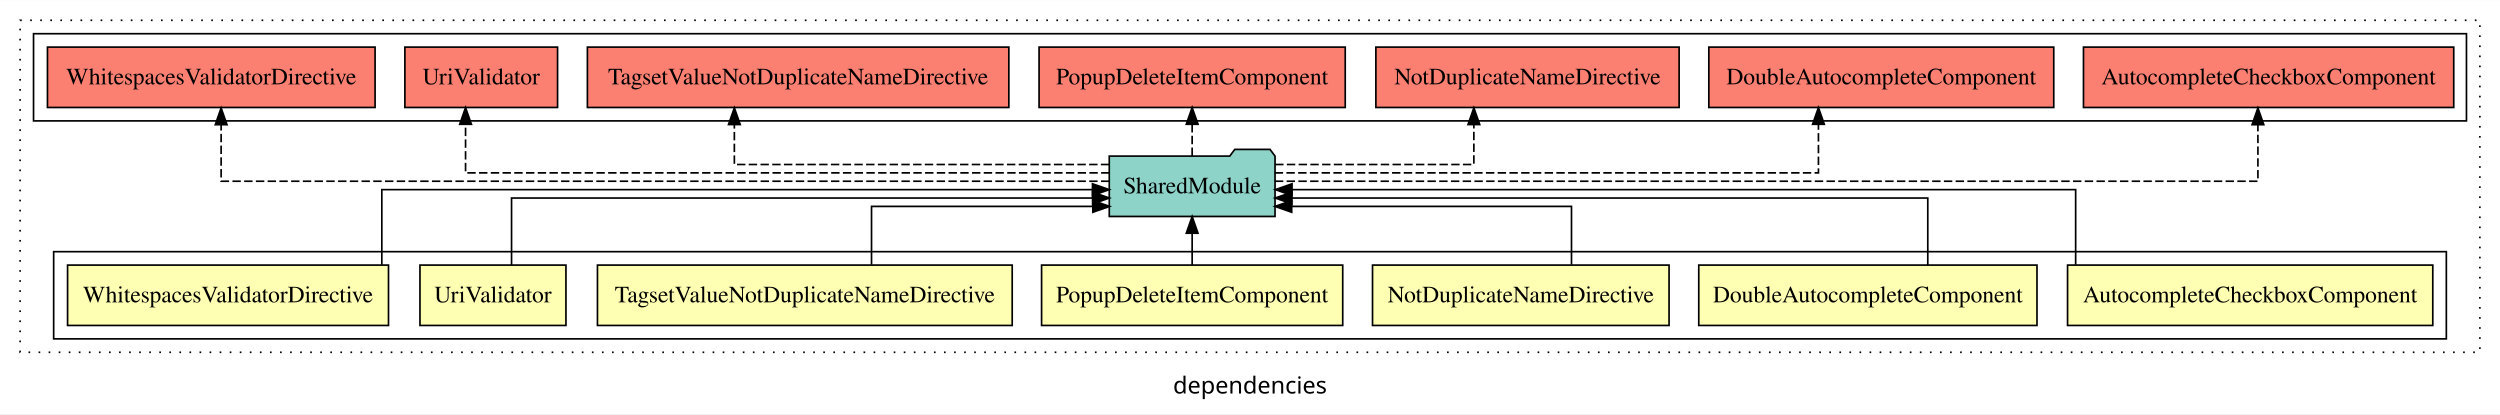
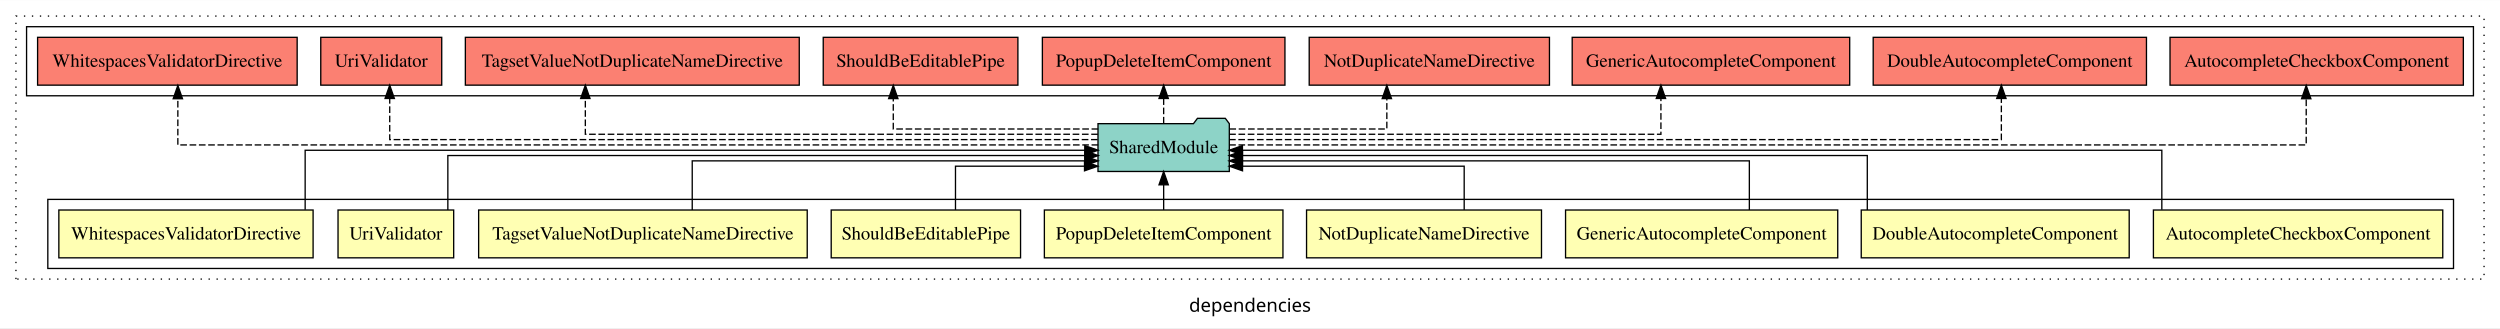
- <svg xmlns="http://www.w3.org/2000/svg" width="1491pt" height="247pt" viewBox="0.00 0.00 1491.00 246.80">
+ <svg xmlns="http://www.w3.org/2000/svg" width="1882pt" height="247pt" viewBox="0.00 0.00 1882.00 246.80">
  <g id="graph0" class="graph" transform="scale(1 1) rotate(0) translate(4 242.8)">
-     <polygon fill="white" stroke="transparent" points="-4,4 -4,-242.8 1487,-242.8 1487,4 -4,4" />
-     <text text-anchor="middle" x="741.5" y="-8.2" font-family="sans-serif" font-size="14.00">dependencies</text>
+     <polygon fill="white" stroke="transparent" points="-4,4 -4,-242.8 1878,-242.8 1878,4 -4,4" />
+     <text text-anchor="middle" x="937" y="-8.2" font-family="sans-serif" font-size="14.00">dependencies</text>
    <g id="clust1" class="cluster">
-       <polygon fill="none" stroke="black" stroke-dasharray="1,5" points="8,-32.8 8,-230.8 1475,-230.8 1475,-32.8 8,-32.8" />
+       <polygon fill="none" stroke="black" stroke-dasharray="1,5" points="8,-32.8 8,-230.8 1866,-230.8 1866,-32.8 8,-32.8" />
    </g>
-     <g id="clust11" class="cluster">
-       <polygon fill="none" stroke="black" points="16,-170.8 16,-222.8 1467,-222.8 1467,-170.8 16,-170.8" />
+     <g id="clust13" class="cluster">
+       <polygon fill="none" stroke="black" points="16,-170.8 16,-222.8 1858,-222.8 1858,-170.8 16,-170.8" />
    </g>
    <g id="clust2" class="cluster">
-       <polygon fill="none" stroke="black" points="28,-40.8 28,-92.8 1455,-92.8 1455,-40.8 28,-40.8" />
+       <polygon fill="none" stroke="black" points="32,-40.8 32,-92.8 1843,-92.8 1843,-40.8 32,-40.8" />
    </g>
    <g id="node1" class="node">
-       <polygon fill="#ffffb3" stroke="black" points="1446.91,-84.8 1229.09,-84.8 1229.09,-48.8 1446.91,-48.8 1446.91,-84.8" />
-       <text text-anchor="middle" x="1338" y="-62.6" font-family="Times,serif" font-size="14.00">AutocompleteCheckboxComponent</text>
+       <polygon fill="#ffffb3" stroke="black" points="1834.91,-84.8 1617.09,-84.8 1617.09,-48.8 1834.91,-48.8 1834.91,-84.8" />
+       <text text-anchor="middle" x="1726" y="-62.6" font-family="Times,serif" font-size="14.00">AutocompleteCheckboxComponent</text>
+     </g>
+     <g id="node10" class="node">
+       <polygon fill="#8dd3c7" stroke="black" points="921.43,-149.8 918.43,-153.8 897.43,-153.8 894.43,-149.8 822.57,-149.8 822.57,-113.8 921.43,-113.8 921.43,-149.8" />
+       <text text-anchor="middle" x="872" y="-127.6" font-family="Times,serif" font-size="14.00">SharedModule</text>
+     </g>
+     <g id="edge1" class="edge">
+       <path fill="none" stroke="black" d="M1623.42,-85.02C1623.42,-103.63 1623.42,-129.8 1623.42,-129.8 1623.42,-129.8 931.3,-129.8 931.3,-129.8" />
+       <polygon fill="black" stroke="black" points="931.3,-126.3 921.3,-129.8 931.3,-133.3 931.3,-126.3" />
+     </g>
+     <g id="node2" class="node">
+       <polygon fill="#ffffb3" stroke="black" points="1598.86,-84.8 1397.14,-84.8 1397.14,-48.8 1598.86,-48.8 1598.86,-84.8" />
+       <text text-anchor="middle" x="1498" y="-62.6" font-family="Times,serif" font-size="14.00">DoubleAutocompleteComponent</text>
+     </g>
+     <g id="edge2" class="edge">
+       <path fill="none" stroke="black" d="M1401.7,-84.82C1401.7,-102.17 1401.7,-125.8 1401.7,-125.8 1401.7,-125.8 931.36,-125.8 931.36,-125.8" />
+       <polygon fill="black" stroke="black" points="931.36,-122.3 921.36,-125.8 931.36,-129.3 931.36,-122.3" />
+     </g>
+     <g id="node3" class="node">
+       <polygon fill="#ffffb3" stroke="black" points="1379.45,-84.8 1174.55,-84.8 1174.55,-48.8 1379.45,-48.8 1379.45,-84.8" />
+       <text text-anchor="middle" x="1277" y="-62.6" font-family="Times,serif" font-size="14.00">GenericAutocompleteComponent</text>
+     </g>
+     <g id="edge3" class="edge">
+       <path fill="none" stroke="black" d="M1312.91,-84.81C1312.91,-100.85 1312.91,-121.8 1312.91,-121.8 1312.91,-121.8 931.29,-121.8 931.29,-121.8" />
+       <polygon fill="black" stroke="black" points="931.29,-118.3 921.29,-121.8 931.29,-125.3 931.29,-118.3" />
+     </g>
+     <g id="node4" class="node">
+       <polygon fill="#ffffb3" stroke="black" points="1156.43,-84.8 979.57,-84.8 979.57,-48.8 1156.43,-48.8 1156.43,-84.8" />
+       <text text-anchor="middle" x="1068" y="-62.6" font-family="Times,serif" font-size="14.00">NotDuplicateNameDirective</text>
+     </g>
+     <g id="edge4" class="edge">
+       <path fill="none" stroke="black" d="M1098.24,-84.92C1098.24,-99.58 1098.24,-117.8 1098.24,-117.8 1098.24,-117.8 931.37,-117.8 931.37,-117.8" />
+       <polygon fill="black" stroke="black" points="931.37,-114.3 921.37,-117.8 931.37,-121.3 931.37,-114.3" />
+     </g>
+     <g id="node5" class="node">
+       <polygon fill="#ffffb3" stroke="black" points="961.8,-84.8 782.2,-84.8 782.2,-48.8 961.8,-48.8 961.8,-84.8" />
+       <text text-anchor="middle" x="872" y="-62.6" font-family="Times,serif" font-size="14.00">PopupDeleteItemComponent</text>
+     </g>
+     <g id="edge5" class="edge">
+       <path fill="none" stroke="black" d="M872,-84.91C872,-84.91 872,-103.79 872,-103.79" />
+       <polygon fill="black" stroke="black" points="868.5,-103.79 872,-113.79 875.5,-103.79 868.5,-103.79" />
+     </g>
+     <g id="node6" class="node">
+       <polygon fill="#ffffb3" stroke="black" points="764.27,-84.8 621.73,-84.8 621.73,-48.8 764.27,-48.8 764.27,-84.8" />
+       <text text-anchor="middle" x="693" y="-62.6" font-family="Times,serif" font-size="14.00">ShouldBeEditablePipe</text>
+     </g>
+     <g id="edge6" class="edge">
+       <path fill="none" stroke="black" d="M715.29,-84.92C715.29,-99.58 715.29,-117.8 715.29,-117.8 715.29,-117.8 812.42,-117.8 812.42,-117.8" />
+       <polygon fill="black" stroke="black" points="812.42,-121.3 822.42,-117.8 812.42,-114.3 812.42,-121.3" />
+     </g>
+     <g id="node7" class="node">
+       <polygon fill="#ffffb3" stroke="black" points="603.68,-84.8 356.32,-84.8 356.32,-48.8 603.68,-48.8 603.68,-84.8" />
+       <text text-anchor="middle" x="480" y="-62.6" font-family="Times,serif" font-size="14.00">TagsetValueNotDuplicateNameDirective</text>
+     </g>
+     <g id="edge7" class="edge">
+       <path fill="none" stroke="black" d="M517.11,-84.81C517.11,-100.85 517.11,-121.8 517.11,-121.8 517.11,-121.8 812.65,-121.8 812.65,-121.8" />
+       <polygon fill="black" stroke="black" points="812.65,-125.3 822.65,-121.8 812.65,-118.3 812.65,-125.3" />
    </g>
    <g id="node8" class="node">
-       <polygon fill="#8dd3c7" stroke="black" points="756.43,-149.8 753.43,-153.8 732.43,-153.8 729.43,-149.8 657.57,-149.8 657.57,-113.8 756.43,-113.8 756.43,-149.8" />
-       <text text-anchor="middle" x="707" y="-127.6" font-family="Times,serif" font-size="14.00">SharedModule</text>
+       <polygon fill="#ffffb3" stroke="black" points="337.53,-84.8 250.47,-84.8 250.47,-48.8 337.53,-48.8 337.53,-84.8" />
+       <text text-anchor="middle" x="294" y="-62.6" font-family="Times,serif" font-size="14.00">UriValidator</text>
    </g>
-     <g id="edge1" class="edge">
-       <path fill="none" stroke="black" d="M1233.92,-85.02C1233.92,-103.63 1233.92,-129.8 1233.92,-129.8 1233.92,-129.8 766.57,-129.8 766.57,-129.8" />
-       <polygon fill="black" stroke="black" points="766.57,-126.3 756.57,-129.8 766.57,-133.3 766.57,-126.3" />
-     </g>
-     <g id="node2" class="node">
-       <polygon fill="#ffffb3" stroke="black" points="1210.86,-84.8 1009.14,-84.8 1009.14,-48.8 1210.86,-48.8 1210.86,-84.8" />
-       <text text-anchor="middle" x="1110" y="-62.6" font-family="Times,serif" font-size="14.00">DoubleAutocompleteComponent</text>
-     </g>
-     <g id="edge2" class="edge">
-       <path fill="none" stroke="black" d="M1145.73,-84.83C1145.73,-101.86 1145.73,-124.8 1145.73,-124.8 1145.73,-124.8 766.47,-124.8 766.47,-124.8" />
-       <polygon fill="black" stroke="black" points="766.47,-121.3 756.47,-124.8 766.47,-128.3 766.47,-121.3" />
-     </g>
-     <g id="node3" class="node">
-       <polygon fill="#ffffb3" stroke="black" points="991.43,-84.8 814.57,-84.8 814.57,-48.8 991.43,-48.8 991.43,-84.8" />
-       <text text-anchor="middle" x="903" y="-62.6" font-family="Times,serif" font-size="14.00">NotDuplicateNameDirective</text>
-     </g>
-     <g id="edge3" class="edge">
-       <path fill="none" stroke="black" d="M933.24,-85.04C933.24,-100.37 933.24,-119.8 933.24,-119.8 933.24,-119.8 766.37,-119.8 766.37,-119.8" />
-       <polygon fill="black" stroke="black" points="766.37,-116.3 756.37,-119.8 766.37,-123.3 766.37,-116.3" />
-     </g>
-     <g id="node4" class="node">
-       <polygon fill="#ffffb3" stroke="black" points="796.8,-84.8 617.2,-84.8 617.2,-48.8 796.8,-48.8 796.8,-84.8" />
-       <text text-anchor="middle" x="707" y="-62.6" font-family="Times,serif" font-size="14.00">PopupDeleteItemComponent</text>
-     </g>
-     <g id="edge4" class="edge">
-       <path fill="none" stroke="black" d="M707,-84.91C707,-84.91 707,-103.79 707,-103.79" />
-       <polygon fill="black" stroke="black" points="703.5,-103.79 707,-113.79 710.5,-103.79 703.5,-103.79" />
-     </g>
-     <g id="node5" class="node">
-       <polygon fill="#ffffb3" stroke="black" points="599.68,-84.8 352.32,-84.8 352.32,-48.8 599.68,-48.8 599.68,-84.8" />
-       <text text-anchor="middle" x="476" y="-62.6" font-family="Times,serif" font-size="14.00">TagsetValueNotDuplicateNameDirective</text>
-     </g>
-     <g id="edge5" class="edge">
-       <path fill="none" stroke="black" d="M515.78,-85.04C515.78,-100.37 515.78,-119.8 515.78,-119.8 515.78,-119.8 647.76,-119.8 647.76,-119.8" />
-       <polygon fill="black" stroke="black" points="647.76,-123.3 657.76,-119.8 647.76,-116.3 647.76,-123.3" />
-     </g>
-     <g id="node6" class="node">
-       <polygon fill="#ffffb3" stroke="black" points="333.53,-84.8 246.47,-84.8 246.47,-48.8 333.53,-48.8 333.53,-84.8" />
-       <text text-anchor="middle" x="290" y="-62.6" font-family="Times,serif" font-size="14.00">UriValidator</text>
-     </g>
-     <g id="edge6" class="edge">
-       <path fill="none" stroke="black" d="M301.09,-84.83C301.09,-101.86 301.09,-124.8 301.09,-124.8 301.09,-124.8 647.63,-124.8 647.63,-124.8" />
-       <polygon fill="black" stroke="black" points="647.63,-128.3 657.63,-124.8 647.63,-121.3 647.63,-128.3" />
-     </g>
-     <g id="node7" class="node">
-       <polygon fill="#ffffb3" stroke="black" points="227.7,-84.8 36.3,-84.8 36.3,-48.8 227.7,-48.8 227.7,-84.8" />
-       <text text-anchor="middle" x="132" y="-62.6" font-family="Times,serif" font-size="14.00">WhitespacesValidatorDirective</text>
-     </g>
-     <g id="edge7" class="edge">
-       <path fill="none" stroke="black" d="M223.72,-85.02C223.72,-103.63 223.72,-129.8 223.72,-129.8 223.72,-129.8 647.55,-129.8 647.55,-129.8" />
-       <polygon fill="black" stroke="black" points="647.55,-133.3 657.55,-129.8 647.55,-126.3 647.55,-133.3" />
+     <g id="edge8" class="edge">
+       <path fill="none" stroke="black" d="M333.14,-84.82C333.14,-102.17 333.14,-125.8 333.14,-125.8 333.14,-125.8 812.75,-125.8 812.75,-125.8" />
+       <polygon fill="black" stroke="black" points="812.75,-129.3 822.75,-125.8 812.75,-122.3 812.75,-129.3" />
    </g>
    <g id="node9" class="node">
-       <polygon fill="#fb8072" stroke="black" points="1459.41,-214.8 1238.59,-214.8 1238.59,-178.8 1459.41,-178.8 1459.41,-214.8" />
-       <text text-anchor="middle" x="1349" y="-192.6" font-family="Times,serif" font-size="14.00">AutocompleteCheckboxComponent </text>
-     </g>
-     <g id="edge8" class="edge">
-       <path fill="none" stroke="black" stroke-dasharray="5,2" d="M756.35,-134.8C905.69,-134.8 1342.62,-134.8 1342.62,-134.8 1342.62,-134.8 1342.62,-168.53 1342.62,-168.53" />
-       <polygon fill="black" stroke="black" points="1339.13,-168.53 1342.62,-178.53 1346.13,-168.53 1339.13,-168.53" />
-     </g>
-     <g id="node10" class="node">
-       <polygon fill="#fb8072" stroke="black" points="1220.86,-214.8 1015.14,-214.8 1015.14,-178.8 1220.86,-178.8 1220.86,-214.8" />
-       <text text-anchor="middle" x="1118" y="-192.6" font-family="Times,serif" font-size="14.00">DoubleAutocompleteComponent </text>
+       <polygon fill="#ffffb3" stroke="black" points="231.7,-84.8 40.3,-84.8 40.3,-48.8 231.7,-48.8 231.7,-84.8" />
+       <text text-anchor="middle" x="136" y="-62.6" font-family="Times,serif" font-size="14.00">WhitespacesValidatorDirective</text>
    </g>
    <g id="edge9" class="edge">
-       <path fill="none" stroke="black" stroke-dasharray="5,2" d="M756.22,-139.8C857.64,-139.8 1080.52,-139.8 1080.52,-139.8 1080.52,-139.8 1080.52,-168.76 1080.52,-168.76" />
-       <polygon fill="black" stroke="black" points="1077.02,-168.76 1080.52,-178.76 1084.02,-168.76 1077.02,-168.76" />
+       <path fill="none" stroke="black" d="M225.72,-85.02C225.72,-103.63 225.72,-129.8 225.72,-129.8 225.72,-129.8 812.63,-129.8 812.63,-129.8" />
+       <polygon fill="black" stroke="black" points="812.63,-133.3 822.63,-129.8 812.63,-126.3 812.63,-133.3" />
    </g>
    <g id="node11" class="node">
-       <polygon fill="#fb8072" stroke="black" points="997.43,-214.8 816.57,-214.8 816.57,-178.8 997.43,-178.8 997.43,-214.8" />
-       <text text-anchor="middle" x="907" y="-192.6" font-family="Times,serif" font-size="14.00">NotDuplicateNameDirective </text>
+       <polygon fill="#fb8072" stroke="black" points="1850.41,-214.8 1629.59,-214.8 1629.59,-178.8 1850.41,-178.8 1850.41,-214.8" />
+       <text text-anchor="middle" x="1740" y="-192.6" font-family="Times,serif" font-size="14.00">AutocompleteCheckboxComponent </text>
    </g>
    <g id="edge10" class="edge">
-       <path fill="none" stroke="black" stroke-dasharray="5,2" d="M756.5,-144.8C806.06,-144.8 875.01,-144.8 875.01,-144.8 875.01,-144.8 875.01,-168.61 875.01,-168.61" />
-       <polygon fill="black" stroke="black" points="871.51,-168.61 875.01,-178.61 878.51,-168.61 871.51,-168.61" />
+       <path fill="none" stroke="black" stroke-dasharray="5,2" d="M921.33,-133.8C1104.1,-133.8 1732.12,-133.8 1732.12,-133.8 1732.12,-133.8 1732.12,-168.58 1732.12,-168.58" />
+       <polygon fill="black" stroke="black" points="1728.63,-168.58 1732.12,-178.58 1735.63,-168.58 1728.63,-168.58" />
    </g>
    <g id="node12" class="node">
-       <polygon fill="#fb8072" stroke="black" points="798.3,-214.8 615.7,-214.8 615.7,-178.8 798.3,-178.8 798.3,-214.8" />
-       <text text-anchor="middle" x="707" y="-192.6" font-family="Times,serif" font-size="14.00">PopupDeleteItemComponent </text>
+       <polygon fill="#fb8072" stroke="black" points="1611.86,-214.8 1406.14,-214.8 1406.14,-178.8 1611.86,-178.8 1611.86,-214.8" />
+       <text text-anchor="middle" x="1509" y="-192.6" font-family="Times,serif" font-size="14.00">DoubleAutocompleteComponent </text>
    </g>
    <g id="edge11" class="edge">
-       <path fill="none" stroke="black" stroke-dasharray="5,2" d="M707,-149.91C707,-149.91 707,-168.79 707,-168.79" />
-       <polygon fill="black" stroke="black" points="703.5,-168.79 707,-178.79 710.5,-168.79 703.5,-168.79" />
+       <path fill="none" stroke="black" stroke-dasharray="5,2" d="M921.22,-137.8C1069.64,-137.8 1502.62,-137.8 1502.62,-137.8 1502.62,-137.8 1502.62,-168.78 1502.62,-168.78" />
+       <polygon fill="black" stroke="black" points="1499.13,-168.78 1502.62,-178.78 1506.13,-168.78 1499.13,-168.78" />
    </g>
    <g id="node13" class="node">
+       <polygon fill="#fb8072" stroke="black" points="1388.45,-214.8 1179.55,-214.8 1179.55,-178.8 1388.45,-178.8 1388.45,-214.8" />
+       <text text-anchor="middle" x="1284" y="-192.6" font-family="Times,serif" font-size="14.00">GenericAutocompleteComponent </text>
+     </g>
+     <g id="edge12" class="edge">
+       <path fill="none" stroke="black" stroke-dasharray="5,2" d="M921.32,-141.8C1022.97,-141.8 1246.34,-141.8 1246.34,-141.8 1246.34,-141.8 1246.34,-168.79 1246.34,-168.79" />
+       <polygon fill="black" stroke="black" points="1242.84,-168.79 1246.34,-178.79 1249.84,-168.79 1242.84,-168.79" />
+     </g>
+     <g id="node14" class="node">
+       <polygon fill="#fb8072" stroke="black" points="1162.43,-214.8 981.57,-214.8 981.57,-178.8 1162.43,-178.8 1162.43,-214.8" />
+       <text text-anchor="middle" x="1072" y="-192.6" font-family="Times,serif" font-size="14.00">NotDuplicateNameDirective </text>
+     </g>
+     <g id="edge13" class="edge">
+       <path fill="none" stroke="black" stroke-dasharray="5,2" d="M921.5,-145.8C971.06,-145.8 1040.01,-145.8 1040.01,-145.8 1040.01,-145.8 1040.01,-168.68 1040.01,-168.68" />
+       <polygon fill="black" stroke="black" points="1036.51,-168.68 1040.01,-178.68 1043.51,-168.68 1036.51,-168.68" />
+     </g>
+     <g id="node15" class="node">
+       <polygon fill="#fb8072" stroke="black" points="963.3,-214.8 780.7,-214.8 780.7,-178.8 963.3,-178.8 963.3,-214.8" />
+       <text text-anchor="middle" x="872" y="-192.6" font-family="Times,serif" font-size="14.00">PopupDeleteItemComponent </text>
+     </g>
+     <g id="edge14" class="edge">
+       <path fill="none" stroke="black" stroke-dasharray="5,2" d="M872,-149.91C872,-149.91 872,-168.79 872,-168.79" />
+       <polygon fill="black" stroke="black" points="868.5,-168.79 872,-178.79 875.5,-168.79 868.5,-168.79" />
+     </g>
+     <g id="node16" class="node">
+       <polygon fill="#fb8072" stroke="black" points="762.27,-214.8 615.73,-214.8 615.73,-178.8 762.27,-178.8 762.27,-214.8" />
+       <text text-anchor="middle" x="689" y="-192.6" font-family="Times,serif" font-size="14.00">ShouldBeEditablePipe </text>
+     </g>
+     <g id="edge15" class="edge">
+       <path fill="none" stroke="black" stroke-dasharray="5,2" d="M822.73,-145.8C762.49,-145.8 668.46,-145.8 668.46,-145.8 668.46,-145.8 668.46,-168.68 668.46,-168.68" />
+       <polygon fill="black" stroke="black" points="664.96,-168.68 668.46,-178.68 671.96,-168.68 664.96,-168.68" />
+     </g>
+     <g id="node17" class="node">
      <polygon fill="#fb8072" stroke="black" points="597.68,-214.8 346.32,-214.8 346.32,-178.8 597.68,-178.8 597.68,-214.8" />
      <text text-anchor="middle" x="472" y="-192.6" font-family="Times,serif" font-size="14.00">TagsetValueNotDuplicateNameDirective </text>
    </g>
-     <g id="edge12" class="edge">
-       <path fill="none" stroke="black" stroke-dasharray="5,2" d="M657.56,-144.8C578.88,-144.8 433.97,-144.8 433.97,-144.8 433.97,-144.8 433.97,-168.61 433.97,-168.61" />
-       <polygon fill="black" stroke="black" points="430.47,-168.61 433.97,-178.61 437.47,-168.61 430.47,-168.61" />
+     <g id="edge16" class="edge">
+       <path fill="none" stroke="black" stroke-dasharray="5,2" d="M822.48,-141.8C708.37,-141.8 436.64,-141.8 436.64,-141.8 436.64,-141.8 436.64,-168.79 436.64,-168.79" />
+       <polygon fill="black" stroke="black" points="433.14,-168.79 436.64,-178.79 440.14,-168.79 433.14,-168.79" />
    </g>
-     <g id="node14" class="node">
+     <g id="node18" class="node">
      <polygon fill="#fb8072" stroke="black" points="328.53,-214.8 237.47,-214.8 237.47,-178.8 328.53,-178.8 328.53,-214.8" />
      <text text-anchor="middle" x="283" y="-192.6" font-family="Times,serif" font-size="14.00">UriValidator </text>
    </g>
-     <g id="edge13" class="edge">
-       <path fill="none" stroke="black" stroke-dasharray="5,2" d="M657.71,-139.8C544.13,-139.8 273.66,-139.8 273.66,-139.8 273.66,-139.8 273.66,-168.76 273.66,-168.76" />
-       <polygon fill="black" stroke="black" points="270.16,-168.76 273.66,-178.76 277.16,-168.76 270.16,-168.76" />
+     <g id="edge17" class="edge">
+       <path fill="none" stroke="black" stroke-dasharray="5,2" d="M822.33,-137.8C681.43,-137.8 289.38,-137.8 289.38,-137.8 289.38,-137.8 289.38,-168.78 289.38,-168.78" />
+       <polygon fill="black" stroke="black" points="285.88,-168.78 289.38,-178.78 292.88,-168.78 285.88,-168.78" />
    </g>
-     <g id="node15" class="node">
+     <g id="node19" class="node">
      <polygon fill="#fb8072" stroke="black" points="219.7,-214.8 24.3,-214.8 24.3,-178.8 219.7,-178.8 219.7,-214.8" />
      <text text-anchor="middle" x="122" y="-192.6" font-family="Times,serif" font-size="14.00">WhitespacesValidatorDirective </text>
    </g>
-     <g id="edge14" class="edge">
-       <path fill="none" stroke="black" stroke-dasharray="5,2" d="M657.62,-134.8C517.58,-134.8 127.88,-134.8 127.88,-134.8 127.88,-134.8 127.88,-168.53 127.88,-168.53" />
-       <polygon fill="black" stroke="black" points="124.38,-168.53 127.88,-178.53 131.38,-168.53 124.38,-168.53" />
+     <g id="edge18" class="edge">
+       <path fill="none" stroke="black" stroke-dasharray="5,2" d="M822.73,-133.8C656.98,-133.8 129.88,-133.8 129.88,-133.8 129.88,-133.8 129.88,-168.58 129.88,-168.58" />
+       <polygon fill="black" stroke="black" points="126.38,-168.58 129.88,-178.58 133.38,-168.58 126.38,-168.58" />
    </g>
  </g>
</svg>
